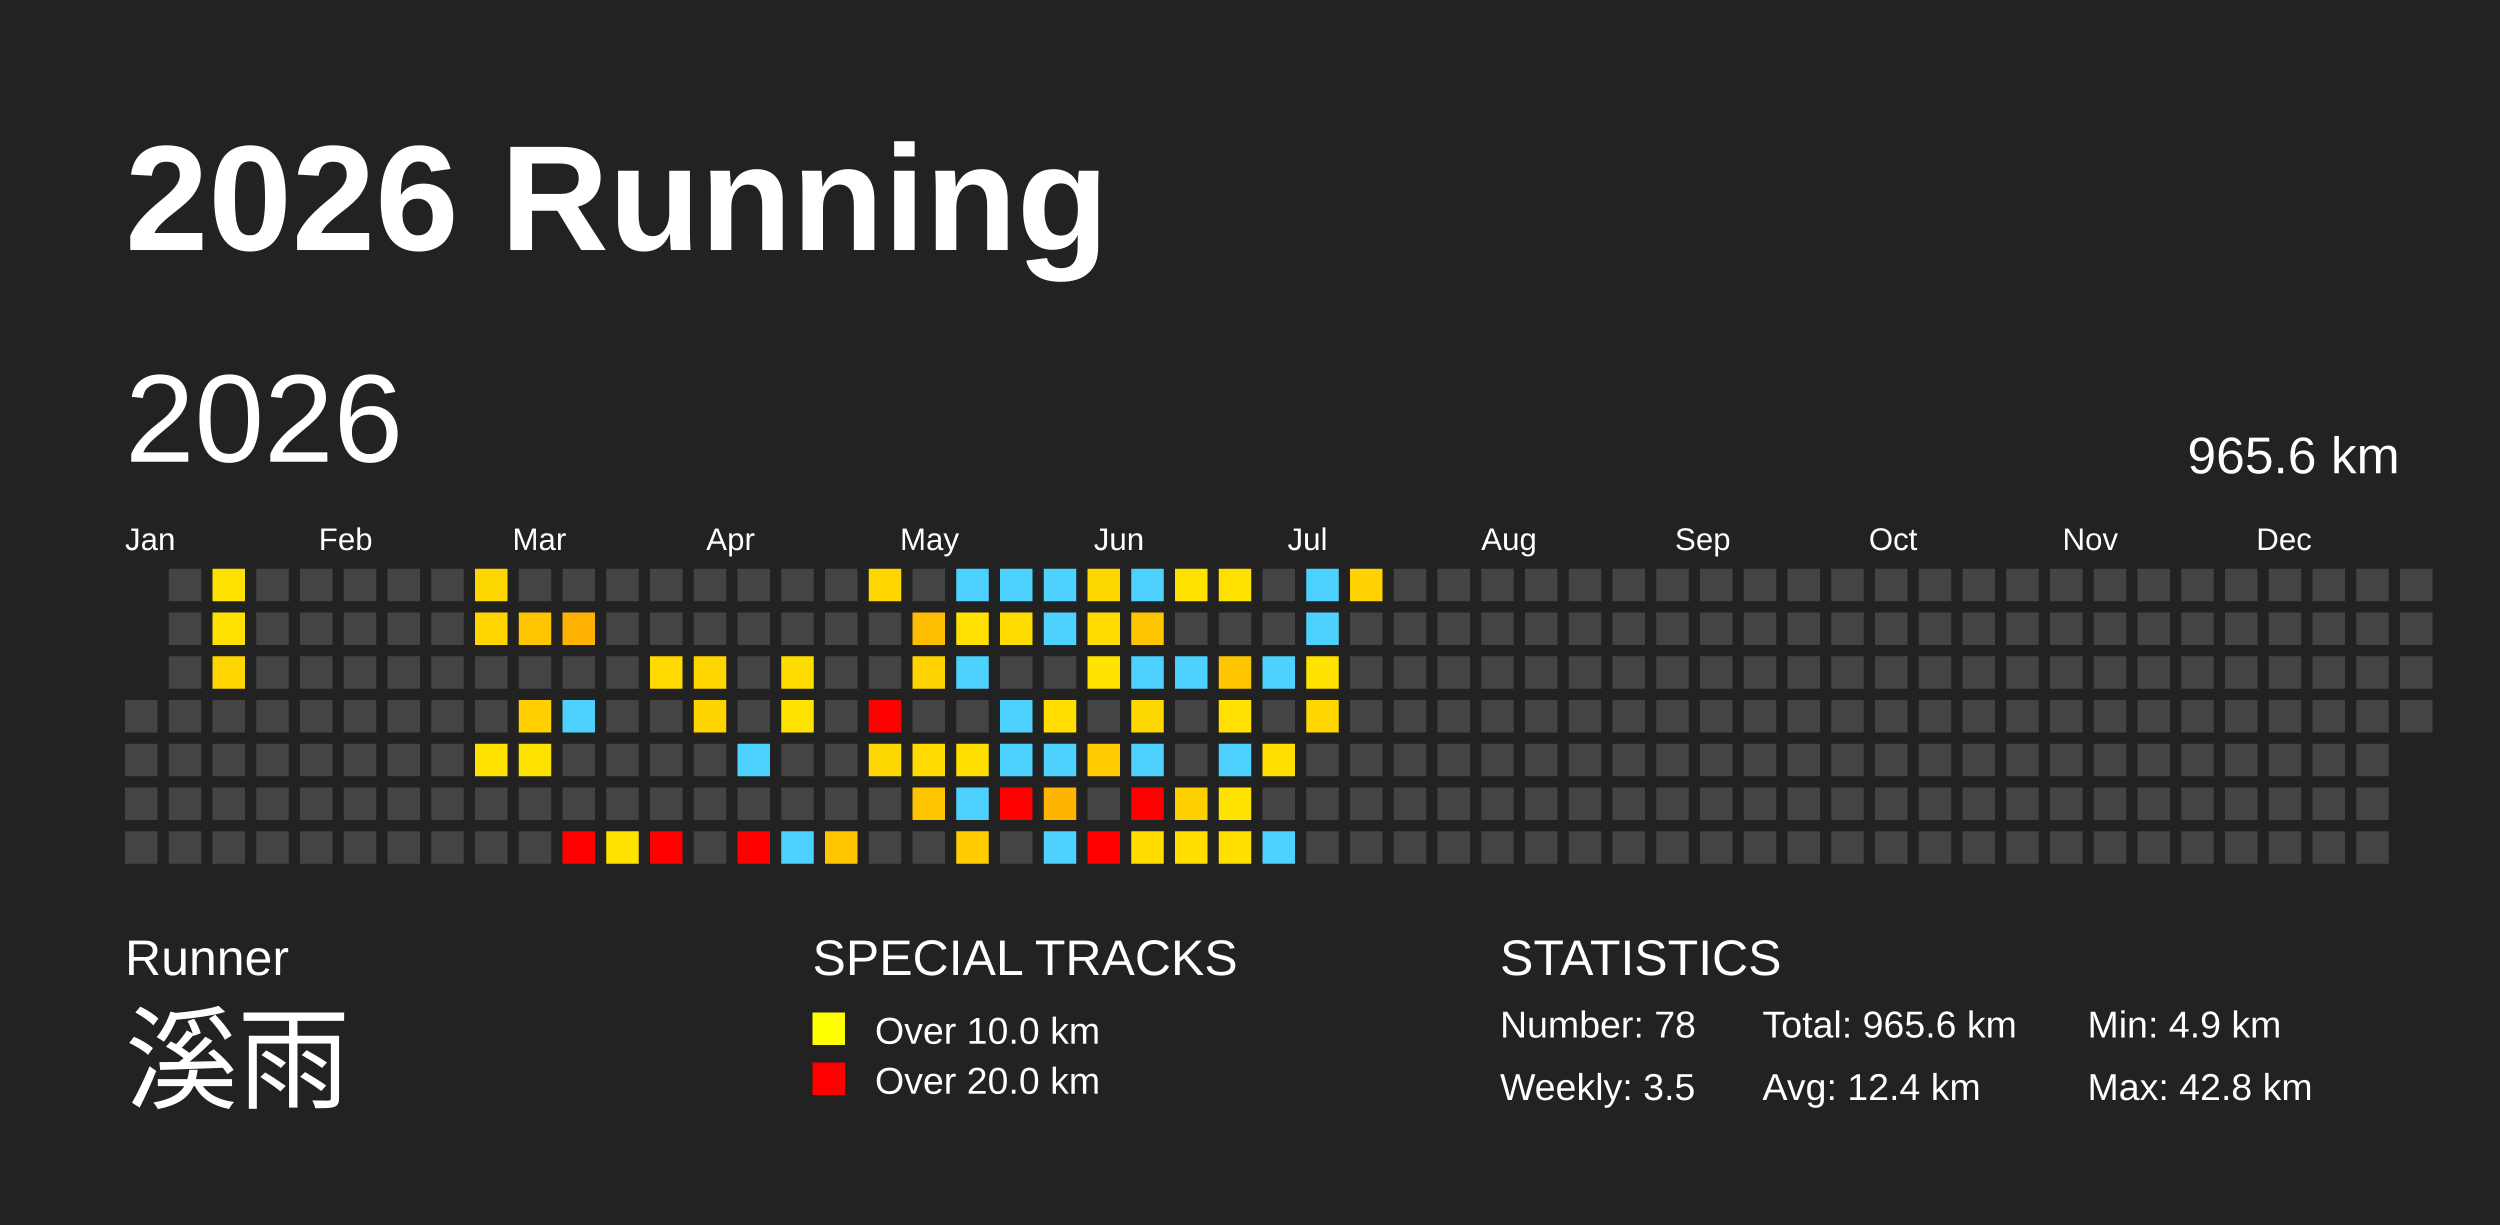
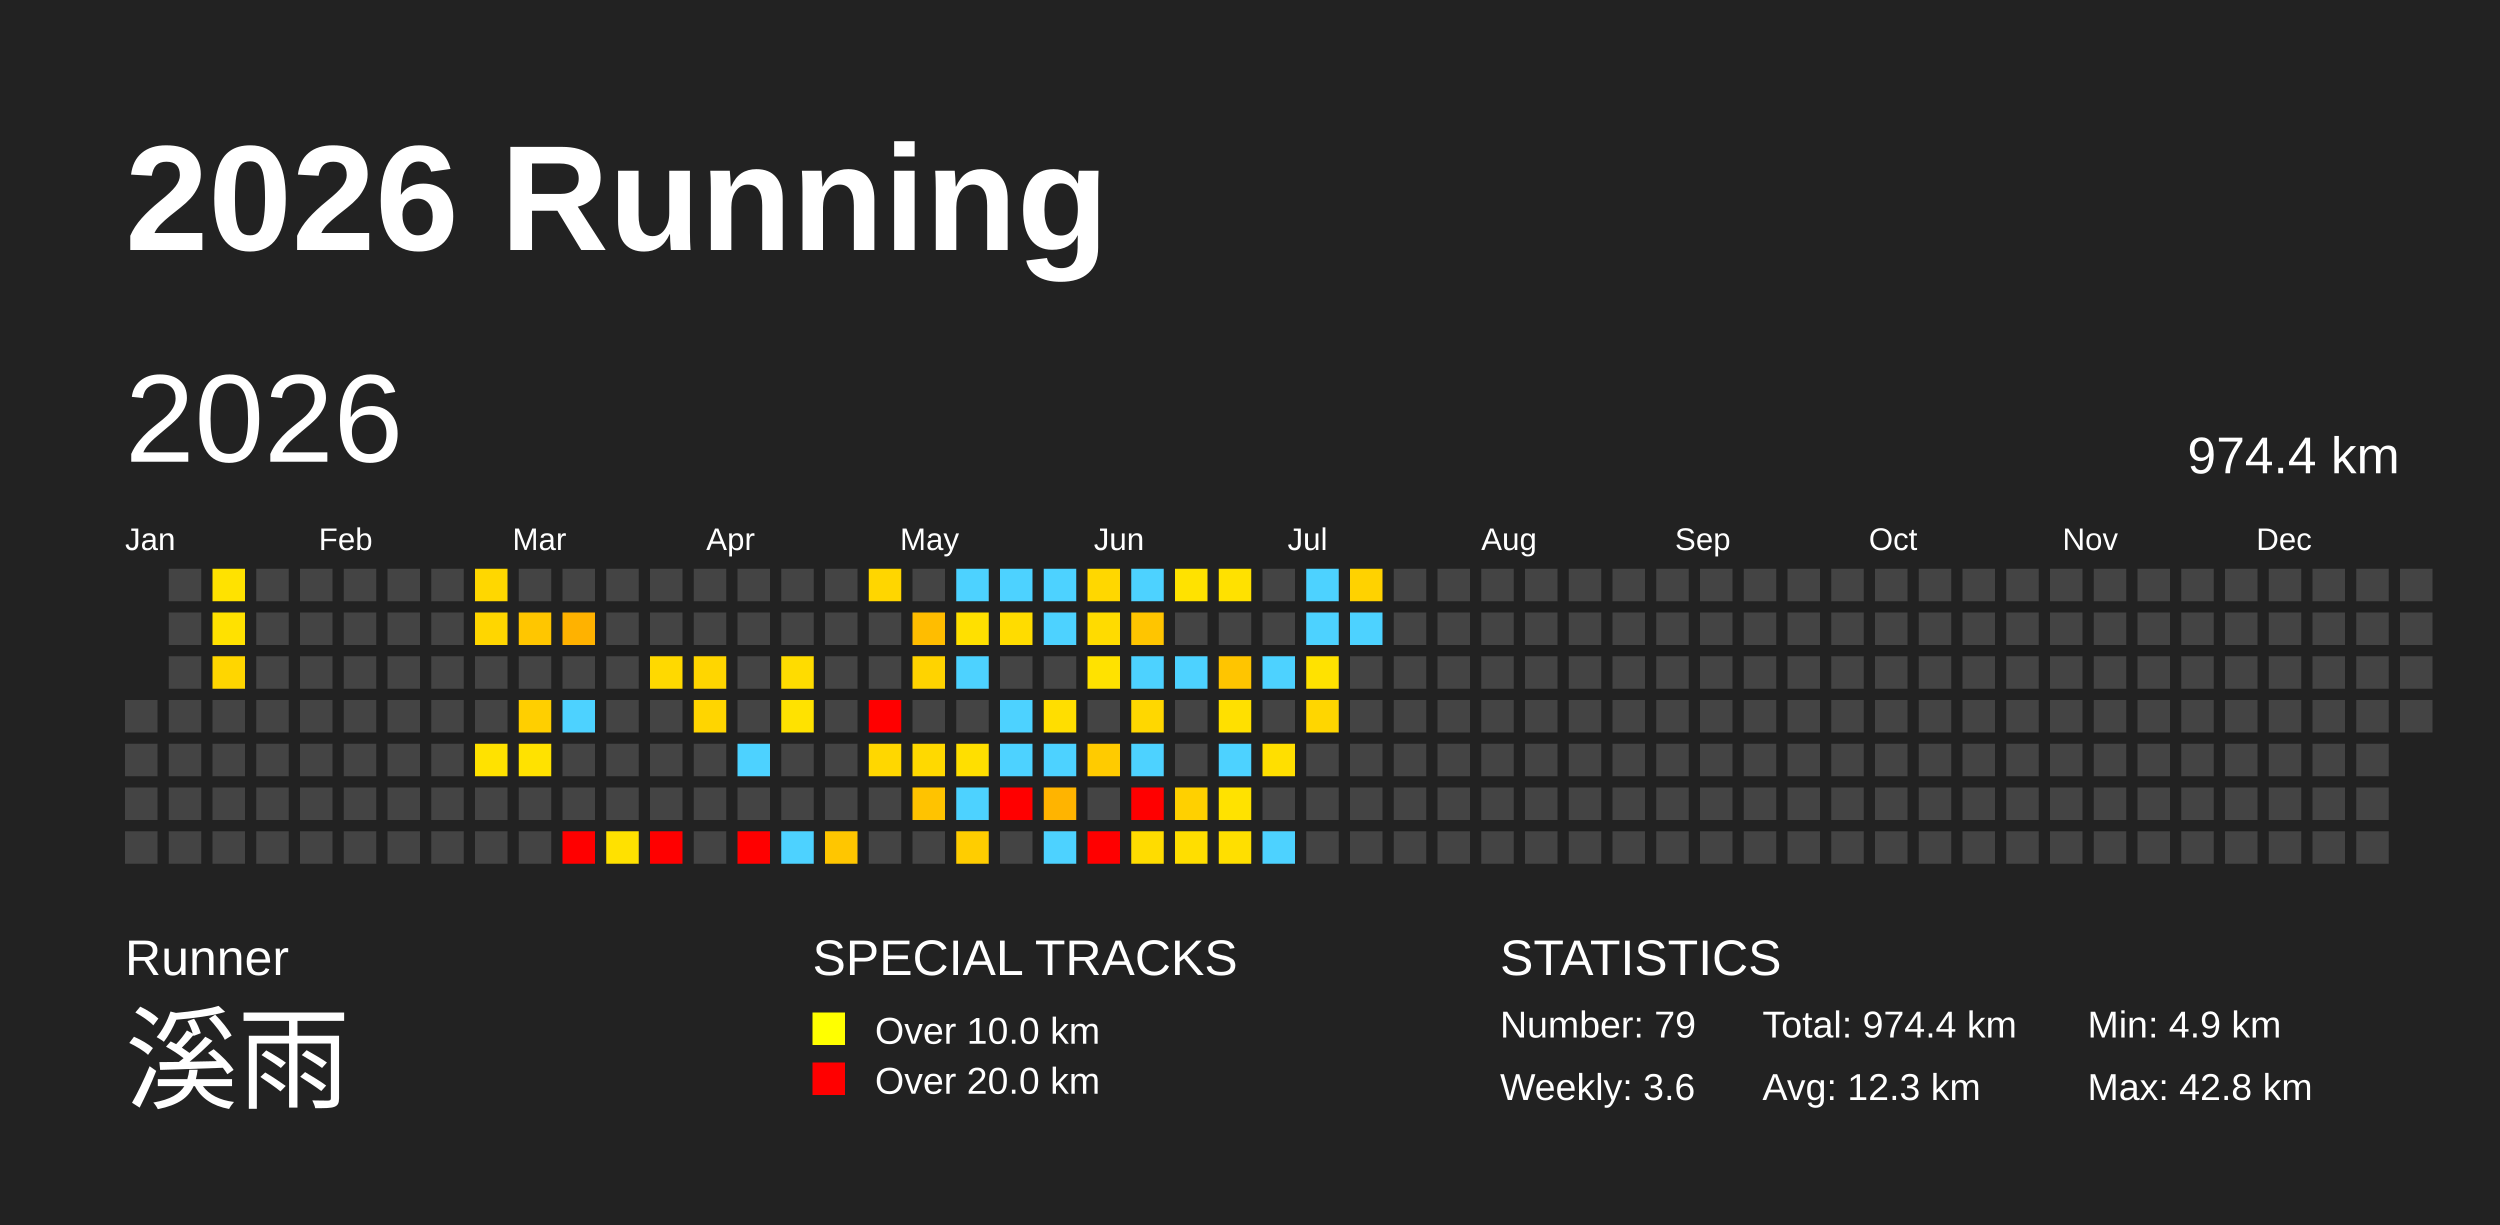
<svg xmlns="http://www.w3.org/2000/svg" baseProfile="full" height="98mm" version="1.1" viewBox="0,0,200,98" width="200mm">
  <defs>
    <pattern height="2" id="indoor-stripe" patternUnits="userSpaceOnUse" width="2">
      <line stroke="white" stroke-opacity="0.45" stroke-width="0.5" x1="0" x2="2" y1="2" y2="0" />
    </pattern>
  </defs>
  <rect fill="#222222" height="98" width="200" x="0" y="0" />
  <text fill="#FFFFFF" style="font-size:12px; font-family:Arial; font-weight:bold;" x="10" y="20">2026 Running</text>
  <text fill="#FFFFFF" style="font-size:4px; font-family:Arial" x="10" y="78">Runner</text>
  <text fill="#FFFFFF" style="font-size:9px; font-family:Arial" x="10" y="88">溪雨</text>
  <text fill="#FFFFFF" style="font-size:4px; font-family:Arial" x="65" y="78">SPECIAL TRACKS</text>
  <rect fill="yellow" height="2.6" width="2.6" x="65" y="81" />
  <text fill="#FFFFFF" style="font-size:3px; font-family:Arial" x="70" y="83.5">Over 10.0 km</text>
  <rect fill="red" height="2.6" width="2.6" x="65" y="85" />
  <text fill="#FFFFFF" style="font-size:3px; font-family:Arial" x="70" y="87.5">Over 20.0 km</text>
  <text fill="#FFFFFF" style="font-size:4px; font-family:Arial" x="120" y="78">STATISTICS</text>
-   <text fill="#FFFFFF" style="font-size:3px; font-family:Arial" x="120" y="83">Number: 78</text>
-   <text fill="#FFFFFF" style="font-size:3px; font-family:Arial" x="120" y="88">Weekly: 3.5</text>
-   <text fill="#FFFFFF" style="font-size:3px; font-family:Arial" x="141" y="83">Total: 965.6 km</text>
-   <text fill="#FFFFFF" style="font-size:3px; font-family:Arial" x="141" y="88">Avg: 12.4 km</text>
+   <text fill="#FFFFFF" style="font-size:3px; font-family:Arial" x="120" y="83">Number: 79</text>
+   <text fill="#FFFFFF" style="font-size:3px; font-family:Arial" x="120" y="88">Weekly: 3.6</text>
+   <text fill="#FFFFFF" style="font-size:3px; font-family:Arial" x="141" y="83">Total: 974.4 km</text>
+   <text fill="#FFFFFF" style="font-size:3px; font-family:Arial" x="141" y="88">Avg: 12.3 km</text>
  <text fill="#FFFFFF" style="font-size:3px; font-family:Arial" x="167" y="83">Min: 4.9 km</text>
  <text fill="#FFFFFF" style="font-size:3px; font-family:Arial" x="167" y="88">Max: 42.8 km</text>
  <text dominant-baseline="hanging" fill="#FFFFFF" style="font-size:10.0px; font-family:Arial;" x="10" y="30">2026</text>
-   <text dominant-baseline="hanging" fill="#FFFFFF" style="font-size:4.125px; font-family:Arial;" x="175" y="35">965.6 km</text>
+   <text dominant-baseline="hanging" fill="#FFFFFF" style="font-size:4.125px; font-family:Arial;" x="175" y="35">974.4 km</text>
  <text fill="#FFFFFF" style="font-size:2.5px; font-family:Arial" x="10.0" y="44">Jan</text>
  <text fill="#FFFFFF" style="font-size:2.5px; font-family:Arial" x="25.5" y="44">Feb</text>
  <text fill="#FFFFFF" style="font-size:2.5px; font-family:Arial" x="41.0" y="44">Mar</text>
  <text fill="#FFFFFF" style="font-size:2.5px; font-family:Arial" x="56.5" y="44">Apr</text>
  <text fill="#FFFFFF" style="font-size:2.5px; font-family:Arial" x="72.0" y="44">May</text>
  <text fill="#FFFFFF" style="font-size:2.5px; font-family:Arial" x="87.5" y="44">Jun</text>
  <text fill="#FFFFFF" style="font-size:2.5px; font-family:Arial" x="103.0" y="44">Jul</text>
  <text fill="#FFFFFF" style="font-size:2.5px; font-family:Arial" x="118.5" y="44">Aug</text>
  <text fill="#FFFFFF" style="font-size:2.5px; font-family:Arial" x="134.0" y="44">Sep</text>
  <text fill="#FFFFFF" style="font-size:2.5px; font-family:Arial" x="149.5" y="44">Oct</text>
  <text fill="#FFFFFF" style="font-size:2.5px; font-family:Arial" x="165.0" y="44">Nov</text>
  <text fill="#FFFFFF" style="font-size:2.5px; font-family:Arial" x="180.5" y="44">Dec</text>
  <rect fill="#444444" height="2.6" width="2.6" x="10.0" y="56.0" />
  <rect fill="#444444" height="2.6" width="2.6" x="10.0" y="59.5" />
  <rect fill="#444444" height="2.6" width="2.6" x="10.0" y="63.0" />
  <rect fill="#444444" height="2.6" width="2.6" x="10.0" y="66.5" />
  <rect fill="#444444" height="2.6" width="2.6" x="13.5" y="45.5" />
  <rect fill="#444444" height="2.6" width="2.6" x="13.5" y="49.0" />
  <rect fill="#444444" height="2.6" width="2.6" x="13.5" y="52.5" />
  <rect fill="#444444" height="2.6" width="2.6" x="13.5" y="56.0" />
  <rect fill="#444444" height="2.6" width="2.6" x="13.5" y="59.5" />
  <rect fill="#444444" height="2.6" width="2.6" x="13.5" y="63.0" />
  <rect fill="#444444" height="2.6" width="2.6" x="13.5" y="66.5" />
  <rect fill="#ffe200" height="2.6" width="2.6" x="17.0" y="45.5" />
  <rect fill="#ffe100" height="2.6" width="2.6" x="17.0" y="49.0" />
  <rect fill="#ffd600" height="2.6" width="2.6" x="17.0" y="52.5" />
  <rect fill="#444444" height="2.6" width="2.6" x="17.0" y="56.0" />
  <rect fill="#444444" height="2.6" width="2.6" x="17.0" y="59.5" />
  <rect fill="#444444" height="2.6" width="2.6" x="17.0" y="63.0" />
  <rect fill="#444444" height="2.6" width="2.6" x="17.0" y="66.5" />
  <rect fill="#444444" height="2.6" width="2.6" x="20.5" y="45.5" />
  <rect fill="#444444" height="2.6" width="2.6" x="20.5" y="49.0" />
  <rect fill="#444444" height="2.6" width="2.6" x="20.5" y="52.5" />
  <rect fill="#444444" height="2.6" width="2.6" x="20.5" y="56.0" />
  <rect fill="#444444" height="2.6" width="2.6" x="20.5" y="59.5" />
  <rect fill="#444444" height="2.6" width="2.6" x="20.5" y="63.0" />
  <rect fill="#444444" height="2.6" width="2.6" x="20.5" y="66.5" />
  <rect fill="#444444" height="2.6" width="2.6" x="24.0" y="45.5" />
  <rect fill="#444444" height="2.6" width="2.6" x="24.0" y="49.0" />
  <rect fill="#444444" height="2.6" width="2.6" x="24.0" y="52.5" />
  <rect fill="#444444" height="2.6" width="2.6" x="24.0" y="56.0" />
  <rect fill="#444444" height="2.6" width="2.6" x="24.0" y="59.5" />
  <rect fill="#444444" height="2.6" width="2.6" x="24.0" y="63.0" />
  <rect fill="#444444" height="2.6" width="2.6" x="24.0" y="66.5" />
  <rect fill="#444444" height="2.6" width="2.6" x="27.5" y="45.5" />
  <rect fill="#444444" height="2.6" width="2.6" x="27.5" y="49.0" />
  <rect fill="#444444" height="2.6" width="2.6" x="27.5" y="52.5" />
  <rect fill="#444444" height="2.6" width="2.6" x="27.5" y="56.0" />
  <rect fill="#444444" height="2.6" width="2.6" x="27.5" y="59.5" />
  <rect fill="#444444" height="2.6" width="2.6" x="27.5" y="63.0" />
  <rect fill="#444444" height="2.6" width="2.6" x="27.5" y="66.5" />
  <rect fill="#444444" height="2.6" width="2.6" x="31.0" y="45.5" />
  <rect fill="#444444" height="2.6" width="2.6" x="31.0" y="49.0" />
  <rect fill="#444444" height="2.6" width="2.6" x="31.0" y="52.5" />
  <rect fill="#444444" height="2.6" width="2.6" x="31.0" y="56.0" />
  <rect fill="#444444" height="2.6" width="2.6" x="31.0" y="59.5" />
  <rect fill="#444444" height="2.6" width="2.6" x="31.0" y="63.0" />
  <rect fill="#444444" height="2.6" width="2.6" x="31.0" y="66.5" />
  <rect fill="#444444" height="2.6" width="2.6" x="34.5" y="45.5" />
  <rect fill="#444444" height="2.6" width="2.6" x="34.5" y="49.0" />
  <rect fill="#444444" height="2.6" width="2.6" x="34.5" y="52.5" />
  <rect fill="#444444" height="2.6" width="2.6" x="34.5" y="56.0" />
  <rect fill="#444444" height="2.6" width="2.6" x="34.5" y="59.5" />
  <rect fill="#444444" height="2.6" width="2.6" x="34.5" y="63.0" />
  <rect fill="#444444" height="2.6" width="2.6" x="34.5" y="66.5" />
  <rect fill="#ffd700" height="2.6" width="2.6" x="38.0" y="45.5" />
  <rect fill="#ffd600" height="2.6" width="2.6" x="38.0" y="49.0" />
  <rect fill="#444444" height="2.6" width="2.6" x="38.0" y="52.5" />
  <rect fill="#444444" height="2.6" width="2.6" x="38.0" y="56.0" />
  <rect fill="#ffe200" height="2.6" width="2.6" x="38.0" y="59.5" />
  <rect fill="#444444" height="2.6" width="2.6" x="38.0" y="63.0" />
  <rect fill="#444444" height="2.6" width="2.6" x="38.0" y="66.5" />
  <rect fill="#444444" height="2.6" width="2.6" x="41.5" y="45.5" />
  <rect fill="#ffc600" height="2.6" width="2.6" x="41.5" y="49.0" />
  <rect fill="#444444" height="2.6" width="2.6" x="41.5" y="52.5" />
  <rect fill="#ffcf00" height="2.6" width="2.6" x="41.5" y="56.0" />
  <rect fill="#ffe200" height="2.6" width="2.6" x="41.5" y="59.5" />
  <rect fill="#444444" height="2.6" width="2.6" x="41.5" y="63.0" />
  <rect fill="#444444" height="2.6" width="2.6" x="41.5" y="66.5" />
  <rect fill="#444444" height="2.6" width="2.6" x="45.0" y="45.5" />
  <rect fill="#ffb200" height="2.6" width="2.6" x="45.0" y="49.0" />
  <rect fill="#444444" height="2.6" width="2.6" x="45.0" y="52.5" />
  <rect fill="#4dd2ff" height="2.6" width="2.6" x="45.0" y="56.0" />
  <rect fill="#444444" height="2.6" width="2.6" x="45.0" y="59.5" />
  <rect fill="#444444" height="2.6" width="2.6" x="45.0" y="63.0" />
  <rect fill="red" height="2.6" width="2.6" x="45.0" y="66.5" />
  <rect fill="#444444" height="2.6" width="2.6" x="48.5" y="45.5" />
  <rect fill="#444444" height="2.6" width="2.6" x="48.5" y="49.0" />
  <rect fill="#444444" height="2.6" width="2.6" x="48.5" y="52.5" />
  <rect fill="#444444" height="2.6" width="2.6" x="48.5" y="56.0" />
  <rect fill="#444444" height="2.6" width="2.6" x="48.5" y="59.5" />
  <rect fill="#444444" height="2.6" width="2.6" x="48.5" y="63.0" />
  <rect fill="#ffe100" height="2.6" width="2.6" x="48.5" y="66.5" />
  <rect fill="#444444" height="2.6" width="2.6" x="52.0" y="45.5" />
  <rect fill="#444444" height="2.6" width="2.6" x="52.0" y="49.0" />
  <rect fill="#ffd900" height="2.6" width="2.6" x="52.0" y="52.5" />
  <rect fill="#444444" height="2.6" width="2.6" x="52.0" y="56.0" />
  <rect fill="#444444" height="2.6" width="2.6" x="52.0" y="59.5" />
  <rect fill="#444444" height="2.6" width="2.6" x="52.0" y="63.0" />
  <rect fill="red" height="2.6" width="2.6" x="52.0" y="66.5" />
  <rect fill="#444444" height="2.6" width="2.6" x="55.5" y="45.5" />
  <rect fill="#444444" height="2.6" width="2.6" x="55.5" y="49.0" />
  <rect fill="#ffd600" height="2.6" width="2.6" x="55.5" y="52.5" />
  <rect fill="#ffd500" height="2.6" width="2.6" x="55.5" y="56.0" />
  <rect fill="#444444" height="2.6" width="2.6" x="55.5" y="59.5" />
  <rect fill="#444444" height="2.6" width="2.6" x="55.5" y="63.0" />
  <rect fill="#444444" height="2.6" width="2.6" x="55.5" y="66.5" />
  <rect fill="#444444" height="2.6" width="2.6" x="59.0" y="45.5" />
  <rect fill="#444444" height="2.6" width="2.6" x="59.0" y="49.0" />
  <rect fill="#444444" height="2.6" width="2.6" x="59.0" y="52.5" />
  <rect fill="#444444" height="2.6" width="2.6" x="59.0" y="56.0" />
  <rect fill="#4dd2ff" height="2.6" width="2.6" x="59.0" y="59.5" />
  <rect fill="#444444" height="2.6" width="2.6" x="59.0" y="63.0" />
  <rect fill="red" height="2.6" width="2.6" x="59.0" y="66.5" />
  <rect fill="#444444" height="2.6" width="2.6" x="62.5" y="45.5" />
  <rect fill="#444444" height="2.6" width="2.6" x="62.5" y="49.0" />
  <rect fill="#ffdc00" height="2.6" width="2.6" x="62.5" y="52.5" />
  <rect fill="#ffe200" height="2.6" width="2.6" x="62.5" y="56.0" />
  <rect fill="#444444" height="2.6" width="2.6" x="62.5" y="59.5" />
  <rect fill="#444444" height="2.6" width="2.6" x="62.5" y="63.0" />
  <rect fill="#4dd2ff" height="2.6" width="2.6" x="62.5" y="66.5" />
  <rect fill="#444444" height="2.6" width="2.6" x="66.0" y="45.5" />
  <rect fill="#444444" height="2.6" width="2.6" x="66.0" y="49.0" />
  <rect fill="#444444" height="2.6" width="2.6" x="66.0" y="52.5" />
  <rect fill="#444444" height="2.6" width="2.6" x="66.0" y="56.0" />
  <rect fill="#444444" height="2.6" width="2.6" x="66.0" y="59.5" />
  <rect fill="#444444" height="2.6" width="2.6" x="66.0" y="63.0" />
  <rect fill="#ffc600" height="2.6" width="2.6" x="66.0" y="66.5" />
  <rect fill="#ffd600" height="2.6" width="2.6" x="69.5" y="45.5" />
  <rect fill="#444444" height="2.6" width="2.6" x="69.5" y="49.0" />
  <rect fill="#444444" height="2.6" width="2.6" x="69.5" y="52.5" />
  <rect fill="red" height="2.6" width="2.6" x="69.5" y="56.0" />
  <rect fill="#ffd700" height="2.6" width="2.6" x="69.5" y="59.5" />
  <rect fill="#444444" height="2.6" width="2.6" x="69.5" y="63.0" />
  <rect fill="#444444" height="2.6" width="2.6" x="69.5" y="66.5" />
  <rect fill="#444444" height="2.6" width="2.6" x="73.0" y="45.5" />
  <rect fill="#ffbd00" height="2.6" width="2.6" x="73.0" y="49.0" />
  <rect fill="#ffd300" height="2.6" width="2.6" x="73.0" y="52.5" />
  <rect fill="#444444" height="2.6" width="2.6" x="73.0" y="56.0" />
  <rect fill="#ffd900" height="2.6" width="2.6" x="73.0" y="59.5" />
  <rect fill="#ffc300" height="2.6" width="2.6" x="73.0" y="63.0" />
  <rect fill="#444444" height="2.6" width="2.6" x="73.0" y="66.5" />
  <rect fill="#4dd2ff" height="2.6" width="2.6" x="76.5" y="45.5" />
  <rect fill="#ffe000" height="2.6" width="2.6" x="76.5" y="49.0" />
  <rect fill="#4dd2ff" height="2.6" width="2.6" x="76.5" y="52.5" />
  <rect fill="#444444" height="2.6" width="2.6" x="76.5" y="56.0" />
  <rect fill="#ffdf00" height="2.6" width="2.6" x="76.5" y="59.5" />
  <rect fill="#4dd2ff" height="2.6" width="2.6" x="76.5" y="63.0" />
  <rect fill="#ffcd00" height="2.6" width="2.6" x="76.5" y="66.5" />
  <rect fill="#4dd2ff" height="2.6" width="2.6" x="80.0" y="45.5" />
  <rect fill="#ffdc00" height="2.6" width="2.6" x="80.0" y="49.0" />
  <rect fill="#444444" height="2.6" width="2.6" x="80.0" y="52.5" />
  <rect fill="#4dd2ff" height="2.6" width="2.6" x="80.0" y="56.0" />
  <rect fill="#4dd2ff" height="2.6" width="2.6" x="80.0" y="59.5" />
  <rect fill="red" height="2.6" width="2.6" x="80.0" y="63.0" />
  <rect fill="#444444" height="2.6" width="2.6" x="80.0" y="66.5" />
  <rect fill="#4dd2ff" height="2.6" width="2.6" x="83.5" y="45.5" />
  <rect fill="#4dd2ff" height="2.6" width="2.6" x="83.5" y="49.0" />
  <rect fill="#444444" height="2.6" width="2.6" x="83.5" y="52.5" />
  <rect fill="#ffde00" height="2.6" width="2.6" x="83.5" y="56.0" />
  <rect fill="#4dd2ff" height="2.6" width="2.6" x="83.5" y="59.5" />
  <rect fill="#ffb400" height="2.6" width="2.6" x="83.5" y="63.0" />
  <rect fill="#4dd2ff" height="2.6" width="2.6" x="83.5" y="66.5" />
  <rect fill="#ffd700" height="2.6" width="2.6" x="87.0" y="45.5" />
  <rect fill="#ffdb00" height="2.6" width="2.6" x="87.0" y="49.0" />
  <rect fill="#ffe200" height="2.6" width="2.6" x="87.0" y="52.5" />
  <rect fill="#444444" height="2.6" width="2.6" x="87.0" y="56.0" />
  <rect fill="#ffcb00" height="2.6" width="2.6" x="87.0" y="59.5" />
  <rect fill="#444444" height="2.6" width="2.6" x="87.0" y="63.0" />
  <rect fill="red" height="2.6" width="2.6" x="87.0" y="66.5" />
  <rect fill="#4dd2ff" height="2.6" width="2.6" x="90.5" y="45.5" />
  <rect fill="#ffc500" height="2.6" width="2.6" x="90.5" y="49.0" />
  <rect fill="#4dd2ff" height="2.6" width="2.6" x="90.5" y="52.5" />
  <rect fill="#ffd700" height="2.6" width="2.6" x="90.5" y="56.0" />
  <rect fill="#4dd2ff" height="2.6" width="2.6" x="90.5" y="59.5" />
  <rect fill="red" height="2.6" width="2.6" x="90.5" y="63.0" />
  <rect fill="#ffdc00" height="2.6" width="2.6" x="90.5" y="66.5" />
  <rect fill="#ffe200" height="2.6" width="2.6" x="94.0" y="45.5" />
  <rect fill="#444444" height="2.6" width="2.6" x="94.0" y="49.0" />
  <rect fill="#4dd2ff" height="2.6" width="2.6" x="94.0" y="52.5" />
  <rect fill="#444444" height="2.6" width="2.6" x="94.0" y="56.0" />
  <rect fill="#444444" height="2.6" width="2.6" x="94.0" y="59.5" />
  <rect fill="#ffd000" height="2.6" width="2.6" x="94.0" y="63.0" />
  <rect fill="#ffde00" height="2.6" width="2.6" x="94.0" y="66.5" />
  <rect fill="#ffe100" height="2.6" width="2.6" x="97.5" y="45.5" />
  <rect fill="#444444" height="2.6" width="2.6" x="97.5" y="49.0" />
  <rect fill="#ffc500" height="2.6" width="2.6" x="97.5" y="52.5" />
  <rect fill="#ffe000" height="2.6" width="2.6" x="97.5" y="56.0" />
  <rect fill="#4dd2ff" height="2.6" width="2.6" x="97.5" y="59.5" />
  <rect fill="#ffe200" height="2.6" width="2.6" x="97.5" y="63.0" />
  <rect fill="#ffdf00" height="2.6" width="2.6" x="97.5" y="66.5" />
  <rect fill="#444444" height="2.6" width="2.6" x="101.0" y="45.5" />
  <rect fill="#444444" height="2.6" width="2.6" x="101.0" y="49.0" />
  <rect fill="#4dd2ff" height="2.6" width="2.6" x="101.0" y="52.5" />
  <rect fill="#444444" height="2.6" width="2.6" x="101.0" y="56.0" />
  <rect fill="#ffdf00" height="2.6" width="2.6" x="101.0" y="59.5" />
  <rect fill="#444444" height="2.6" width="2.6" x="101.0" y="63.0" />
  <rect fill="#4dd2ff" height="2.6" width="2.6" x="101.0" y="66.5" />
  <rect fill="#4dd2ff" height="2.6" width="2.6" x="104.5" y="45.5" />
  <rect fill="#4dd2ff" height="2.6" width="2.6" x="104.5" y="49.0" />
  <rect fill="#ffe200" height="2.6" width="2.6" x="104.5" y="52.5" />
  <rect fill="#ffd600" height="2.6" width="2.6" x="104.5" y="56.0" />
  <rect fill="#444444" height="2.6" width="2.6" x="104.5" y="59.5" />
  <rect fill="#444444" height="2.6" width="2.6" x="104.5" y="63.0" />
  <rect fill="#444444" height="2.6" width="2.6" x="104.5" y="66.5" />
  <rect fill="#ffd200" height="2.6" width="2.6" x="108.0" y="45.5" />
-   <rect fill="#444444" height="2.6" width="2.6" x="108.0" y="49.0" />
+   <rect fill="#4dd2ff" height="2.6" width="2.6" x="108.0" y="49.0" />
  <rect fill="#444444" height="2.6" width="2.6" x="108.0" y="52.5" />
  <rect fill="#444444" height="2.6" width="2.6" x="108.0" y="56.0" />
  <rect fill="#444444" height="2.6" width="2.6" x="108.0" y="59.5" />
  <rect fill="#444444" height="2.6" width="2.6" x="108.0" y="63.0" />
  <rect fill="#444444" height="2.6" width="2.6" x="108.0" y="66.5" />
  <rect fill="#444444" height="2.6" width="2.6" x="111.5" y="45.5" />
  <rect fill="#444444" height="2.6" width="2.6" x="111.5" y="49.0" />
  <rect fill="#444444" height="2.6" width="2.6" x="111.5" y="52.5" />
  <rect fill="#444444" height="2.6" width="2.6" x="111.5" y="56.0" />
  <rect fill="#444444" height="2.6" width="2.6" x="111.5" y="59.5" />
  <rect fill="#444444" height="2.6" width="2.6" x="111.5" y="63.0" />
  <rect fill="#444444" height="2.6" width="2.6" x="111.5" y="66.5" />
  <rect fill="#444444" height="2.6" width="2.6" x="115.0" y="45.5" />
  <rect fill="#444444" height="2.6" width="2.6" x="115.0" y="49.0" />
  <rect fill="#444444" height="2.6" width="2.6" x="115.0" y="52.5" />
  <rect fill="#444444" height="2.6" width="2.6" x="115.0" y="56.0" />
  <rect fill="#444444" height="2.6" width="2.6" x="115.0" y="59.5" />
  <rect fill="#444444" height="2.6" width="2.6" x="115.0" y="63.0" />
  <rect fill="#444444" height="2.6" width="2.6" x="115.0" y="66.5" />
  <rect fill="#444444" height="2.6" width="2.6" x="118.5" y="45.5" />
  <rect fill="#444444" height="2.6" width="2.6" x="118.5" y="49.0" />
  <rect fill="#444444" height="2.6" width="2.6" x="118.5" y="52.5" />
  <rect fill="#444444" height="2.6" width="2.6" x="118.5" y="56.0" />
  <rect fill="#444444" height="2.6" width="2.6" x="118.5" y="59.5" />
  <rect fill="#444444" height="2.6" width="2.6" x="118.5" y="63.0" />
  <rect fill="#444444" height="2.6" width="2.6" x="118.5" y="66.5" />
  <rect fill="#444444" height="2.6" width="2.6" x="122.0" y="45.5" />
  <rect fill="#444444" height="2.6" width="2.6" x="122.0" y="49.0" />
  <rect fill="#444444" height="2.6" width="2.6" x="122.0" y="52.5" />
  <rect fill="#444444" height="2.6" width="2.6" x="122.0" y="56.0" />
  <rect fill="#444444" height="2.6" width="2.6" x="122.0" y="59.5" />
  <rect fill="#444444" height="2.6" width="2.6" x="122.0" y="63.0" />
  <rect fill="#444444" height="2.6" width="2.6" x="122.0" y="66.5" />
  <rect fill="#444444" height="2.6" width="2.6" x="125.5" y="45.5" />
  <rect fill="#444444" height="2.6" width="2.6" x="125.5" y="49.0" />
  <rect fill="#444444" height="2.6" width="2.6" x="125.5" y="52.5" />
  <rect fill="#444444" height="2.6" width="2.6" x="125.5" y="56.0" />
  <rect fill="#444444" height="2.6" width="2.6" x="125.5" y="59.5" />
  <rect fill="#444444" height="2.6" width="2.6" x="125.5" y="63.0" />
  <rect fill="#444444" height="2.6" width="2.6" x="125.5" y="66.5" />
  <rect fill="#444444" height="2.6" width="2.6" x="129.0" y="45.5" />
  <rect fill="#444444" height="2.6" width="2.6" x="129.0" y="49.0" />
  <rect fill="#444444" height="2.6" width="2.6" x="129.0" y="52.5" />
  <rect fill="#444444" height="2.6" width="2.6" x="129.0" y="56.0" />
  <rect fill="#444444" height="2.6" width="2.6" x="129.0" y="59.5" />
  <rect fill="#444444" height="2.6" width="2.6" x="129.0" y="63.0" />
  <rect fill="#444444" height="2.6" width="2.6" x="129.0" y="66.5" />
  <rect fill="#444444" height="2.6" width="2.6" x="132.5" y="45.5" />
  <rect fill="#444444" height="2.6" width="2.6" x="132.5" y="49.0" />
  <rect fill="#444444" height="2.6" width="2.6" x="132.5" y="52.5" />
  <rect fill="#444444" height="2.6" width="2.6" x="132.5" y="56.0" />
  <rect fill="#444444" height="2.6" width="2.6" x="132.5" y="59.5" />
  <rect fill="#444444" height="2.6" width="2.6" x="132.5" y="63.0" />
  <rect fill="#444444" height="2.6" width="2.6" x="132.5" y="66.5" />
  <rect fill="#444444" height="2.6" width="2.6" x="136.0" y="45.5" />
  <rect fill="#444444" height="2.6" width="2.6" x="136.0" y="49.0" />
  <rect fill="#444444" height="2.6" width="2.6" x="136.0" y="52.5" />
  <rect fill="#444444" height="2.6" width="2.6" x="136.0" y="56.0" />
  <rect fill="#444444" height="2.6" width="2.6" x="136.0" y="59.5" />
  <rect fill="#444444" height="2.6" width="2.6" x="136.0" y="63.0" />
  <rect fill="#444444" height="2.6" width="2.6" x="136.0" y="66.5" />
  <rect fill="#444444" height="2.6" width="2.6" x="139.5" y="45.5" />
  <rect fill="#444444" height="2.6" width="2.6" x="139.5" y="49.0" />
  <rect fill="#444444" height="2.6" width="2.6" x="139.5" y="52.5" />
  <rect fill="#444444" height="2.6" width="2.6" x="139.5" y="56.0" />
  <rect fill="#444444" height="2.6" width="2.6" x="139.5" y="59.5" />
  <rect fill="#444444" height="2.6" width="2.6" x="139.5" y="63.0" />
  <rect fill="#444444" height="2.6" width="2.6" x="139.5" y="66.5" />
  <rect fill="#444444" height="2.6" width="2.6" x="143.0" y="45.5" />
  <rect fill="#444444" height="2.6" width="2.6" x="143.0" y="49.0" />
  <rect fill="#444444" height="2.6" width="2.6" x="143.0" y="52.5" />
  <rect fill="#444444" height="2.6" width="2.6" x="143.0" y="56.0" />
  <rect fill="#444444" height="2.6" width="2.6" x="143.0" y="59.5" />
  <rect fill="#444444" height="2.6" width="2.6" x="143.0" y="63.0" />
  <rect fill="#444444" height="2.6" width="2.6" x="143.0" y="66.5" />
  <rect fill="#444444" height="2.6" width="2.6" x="146.5" y="45.5" />
  <rect fill="#444444" height="2.6" width="2.6" x="146.5" y="49.0" />
  <rect fill="#444444" height="2.6" width="2.6" x="146.5" y="52.5" />
  <rect fill="#444444" height="2.6" width="2.6" x="146.5" y="56.0" />
  <rect fill="#444444" height="2.6" width="2.6" x="146.5" y="59.5" />
  <rect fill="#444444" height="2.6" width="2.6" x="146.5" y="63.0" />
  <rect fill="#444444" height="2.6" width="2.6" x="146.5" y="66.5" />
  <rect fill="#444444" height="2.6" width="2.6" x="150.0" y="45.5" />
  <rect fill="#444444" height="2.6" width="2.6" x="150.0" y="49.0" />
  <rect fill="#444444" height="2.6" width="2.6" x="150.0" y="52.5" />
  <rect fill="#444444" height="2.6" width="2.6" x="150.0" y="56.0" />
  <rect fill="#444444" height="2.6" width="2.6" x="150.0" y="59.5" />
  <rect fill="#444444" height="2.6" width="2.6" x="150.0" y="63.0" />
  <rect fill="#444444" height="2.6" width="2.6" x="150.0" y="66.5" />
  <rect fill="#444444" height="2.6" width="2.6" x="153.5" y="45.5" />
  <rect fill="#444444" height="2.6" width="2.6" x="153.5" y="49.0" />
  <rect fill="#444444" height="2.6" width="2.6" x="153.5" y="52.5" />
  <rect fill="#444444" height="2.6" width="2.6" x="153.5" y="56.0" />
  <rect fill="#444444" height="2.6" width="2.6" x="153.5" y="59.5" />
  <rect fill="#444444" height="2.6" width="2.6" x="153.5" y="63.0" />
  <rect fill="#444444" height="2.6" width="2.6" x="153.5" y="66.5" />
  <rect fill="#444444" height="2.6" width="2.6" x="157.0" y="45.5" />
  <rect fill="#444444" height="2.6" width="2.6" x="157.0" y="49.0" />
  <rect fill="#444444" height="2.6" width="2.6" x="157.0" y="52.5" />
  <rect fill="#444444" height="2.6" width="2.6" x="157.0" y="56.0" />
  <rect fill="#444444" height="2.6" width="2.6" x="157.0" y="59.5" />
  <rect fill="#444444" height="2.6" width="2.6" x="157.0" y="63.0" />
  <rect fill="#444444" height="2.6" width="2.6" x="157.0" y="66.5" />
  <rect fill="#444444" height="2.6" width="2.6" x="160.5" y="45.5" />
  <rect fill="#444444" height="2.6" width="2.6" x="160.5" y="49.0" />
  <rect fill="#444444" height="2.6" width="2.6" x="160.5" y="52.5" />
  <rect fill="#444444" height="2.6" width="2.6" x="160.5" y="56.0" />
  <rect fill="#444444" height="2.6" width="2.6" x="160.5" y="59.5" />
  <rect fill="#444444" height="2.6" width="2.6" x="160.5" y="63.0" />
  <rect fill="#444444" height="2.6" width="2.6" x="160.5" y="66.5" />
  <rect fill="#444444" height="2.6" width="2.6" x="164.0" y="45.5" />
  <rect fill="#444444" height="2.6" width="2.6" x="164.0" y="49.0" />
  <rect fill="#444444" height="2.6" width="2.6" x="164.0" y="52.5" />
  <rect fill="#444444" height="2.6" width="2.6" x="164.0" y="56.0" />
  <rect fill="#444444" height="2.6" width="2.6" x="164.0" y="59.5" />
  <rect fill="#444444" height="2.6" width="2.6" x="164.0" y="63.0" />
  <rect fill="#444444" height="2.6" width="2.6" x="164.0" y="66.5" />
  <rect fill="#444444" height="2.6" width="2.6" x="167.5" y="45.5" />
  <rect fill="#444444" height="2.6" width="2.6" x="167.5" y="49.0" />
  <rect fill="#444444" height="2.6" width="2.6" x="167.5" y="52.5" />
  <rect fill="#444444" height="2.6" width="2.6" x="167.5" y="56.0" />
  <rect fill="#444444" height="2.6" width="2.6" x="167.5" y="59.5" />
  <rect fill="#444444" height="2.6" width="2.6" x="167.5" y="63.0" />
  <rect fill="#444444" height="2.6" width="2.6" x="167.5" y="66.5" />
  <rect fill="#444444" height="2.6" width="2.6" x="171.0" y="45.5" />
  <rect fill="#444444" height="2.6" width="2.6" x="171.0" y="49.0" />
  <rect fill="#444444" height="2.6" width="2.6" x="171.0" y="52.5" />
  <rect fill="#444444" height="2.6" width="2.6" x="171.0" y="56.0" />
  <rect fill="#444444" height="2.6" width="2.6" x="171.0" y="59.5" />
  <rect fill="#444444" height="2.6" width="2.6" x="171.0" y="63.0" />
  <rect fill="#444444" height="2.6" width="2.6" x="171.0" y="66.5" />
  <rect fill="#444444" height="2.6" width="2.6" x="174.5" y="45.5" />
  <rect fill="#444444" height="2.6" width="2.6" x="174.5" y="49.0" />
  <rect fill="#444444" height="2.6" width="2.6" x="174.5" y="52.5" />
  <rect fill="#444444" height="2.6" width="2.6" x="174.5" y="56.0" />
  <rect fill="#444444" height="2.6" width="2.6" x="174.5" y="59.5" />
  <rect fill="#444444" height="2.6" width="2.6" x="174.5" y="63.0" />
  <rect fill="#444444" height="2.6" width="2.6" x="174.5" y="66.5" />
  <rect fill="#444444" height="2.6" width="2.6" x="178.0" y="45.5" />
  <rect fill="#444444" height="2.6" width="2.6" x="178.0" y="49.0" />
  <rect fill="#444444" height="2.6" width="2.6" x="178.0" y="52.5" />
  <rect fill="#444444" height="2.6" width="2.6" x="178.0" y="56.0" />
  <rect fill="#444444" height="2.6" width="2.6" x="178.0" y="59.5" />
  <rect fill="#444444" height="2.6" width="2.6" x="178.0" y="63.0" />
  <rect fill="#444444" height="2.6" width="2.6" x="178.0" y="66.5" />
  <rect fill="#444444" height="2.6" width="2.6" x="181.5" y="45.5" />
  <rect fill="#444444" height="2.6" width="2.6" x="181.5" y="49.0" />
  <rect fill="#444444" height="2.6" width="2.6" x="181.5" y="52.5" />
  <rect fill="#444444" height="2.6" width="2.6" x="181.5" y="56.0" />
  <rect fill="#444444" height="2.6" width="2.6" x="181.5" y="59.5" />
  <rect fill="#444444" height="2.6" width="2.6" x="181.5" y="63.0" />
  <rect fill="#444444" height="2.6" width="2.6" x="181.5" y="66.5" />
  <rect fill="#444444" height="2.6" width="2.6" x="185.0" y="45.5" />
  <rect fill="#444444" height="2.6" width="2.6" x="185.0" y="49.0" />
  <rect fill="#444444" height="2.6" width="2.6" x="185.0" y="52.5" />
  <rect fill="#444444" height="2.6" width="2.6" x="185.0" y="56.0" />
  <rect fill="#444444" height="2.6" width="2.6" x="185.0" y="59.5" />
  <rect fill="#444444" height="2.6" width="2.6" x="185.0" y="63.0" />
  <rect fill="#444444" height="2.6" width="2.6" x="185.0" y="66.5" />
  <rect fill="#444444" height="2.6" width="2.6" x="188.5" y="45.5" />
  <rect fill="#444444" height="2.6" width="2.6" x="188.5" y="49.0" />
  <rect fill="#444444" height="2.6" width="2.6" x="188.5" y="52.5" />
  <rect fill="#444444" height="2.6" width="2.6" x="188.5" y="56.0" />
  <rect fill="#444444" height="2.6" width="2.6" x="188.5" y="59.5" />
  <rect fill="#444444" height="2.6" width="2.6" x="188.5" y="63.0" />
  <rect fill="#444444" height="2.6" width="2.6" x="188.5" y="66.5" />
  <rect fill="#444444" height="2.6" width="2.6" x="192.0" y="45.5" />
  <rect fill="#444444" height="2.6" width="2.6" x="192.0" y="49.0" />
  <rect fill="#444444" height="2.6" width="2.6" x="192.0" y="52.5" />
  <rect fill="#444444" height="2.6" width="2.6" x="192.0" y="56.0" />
</svg>
